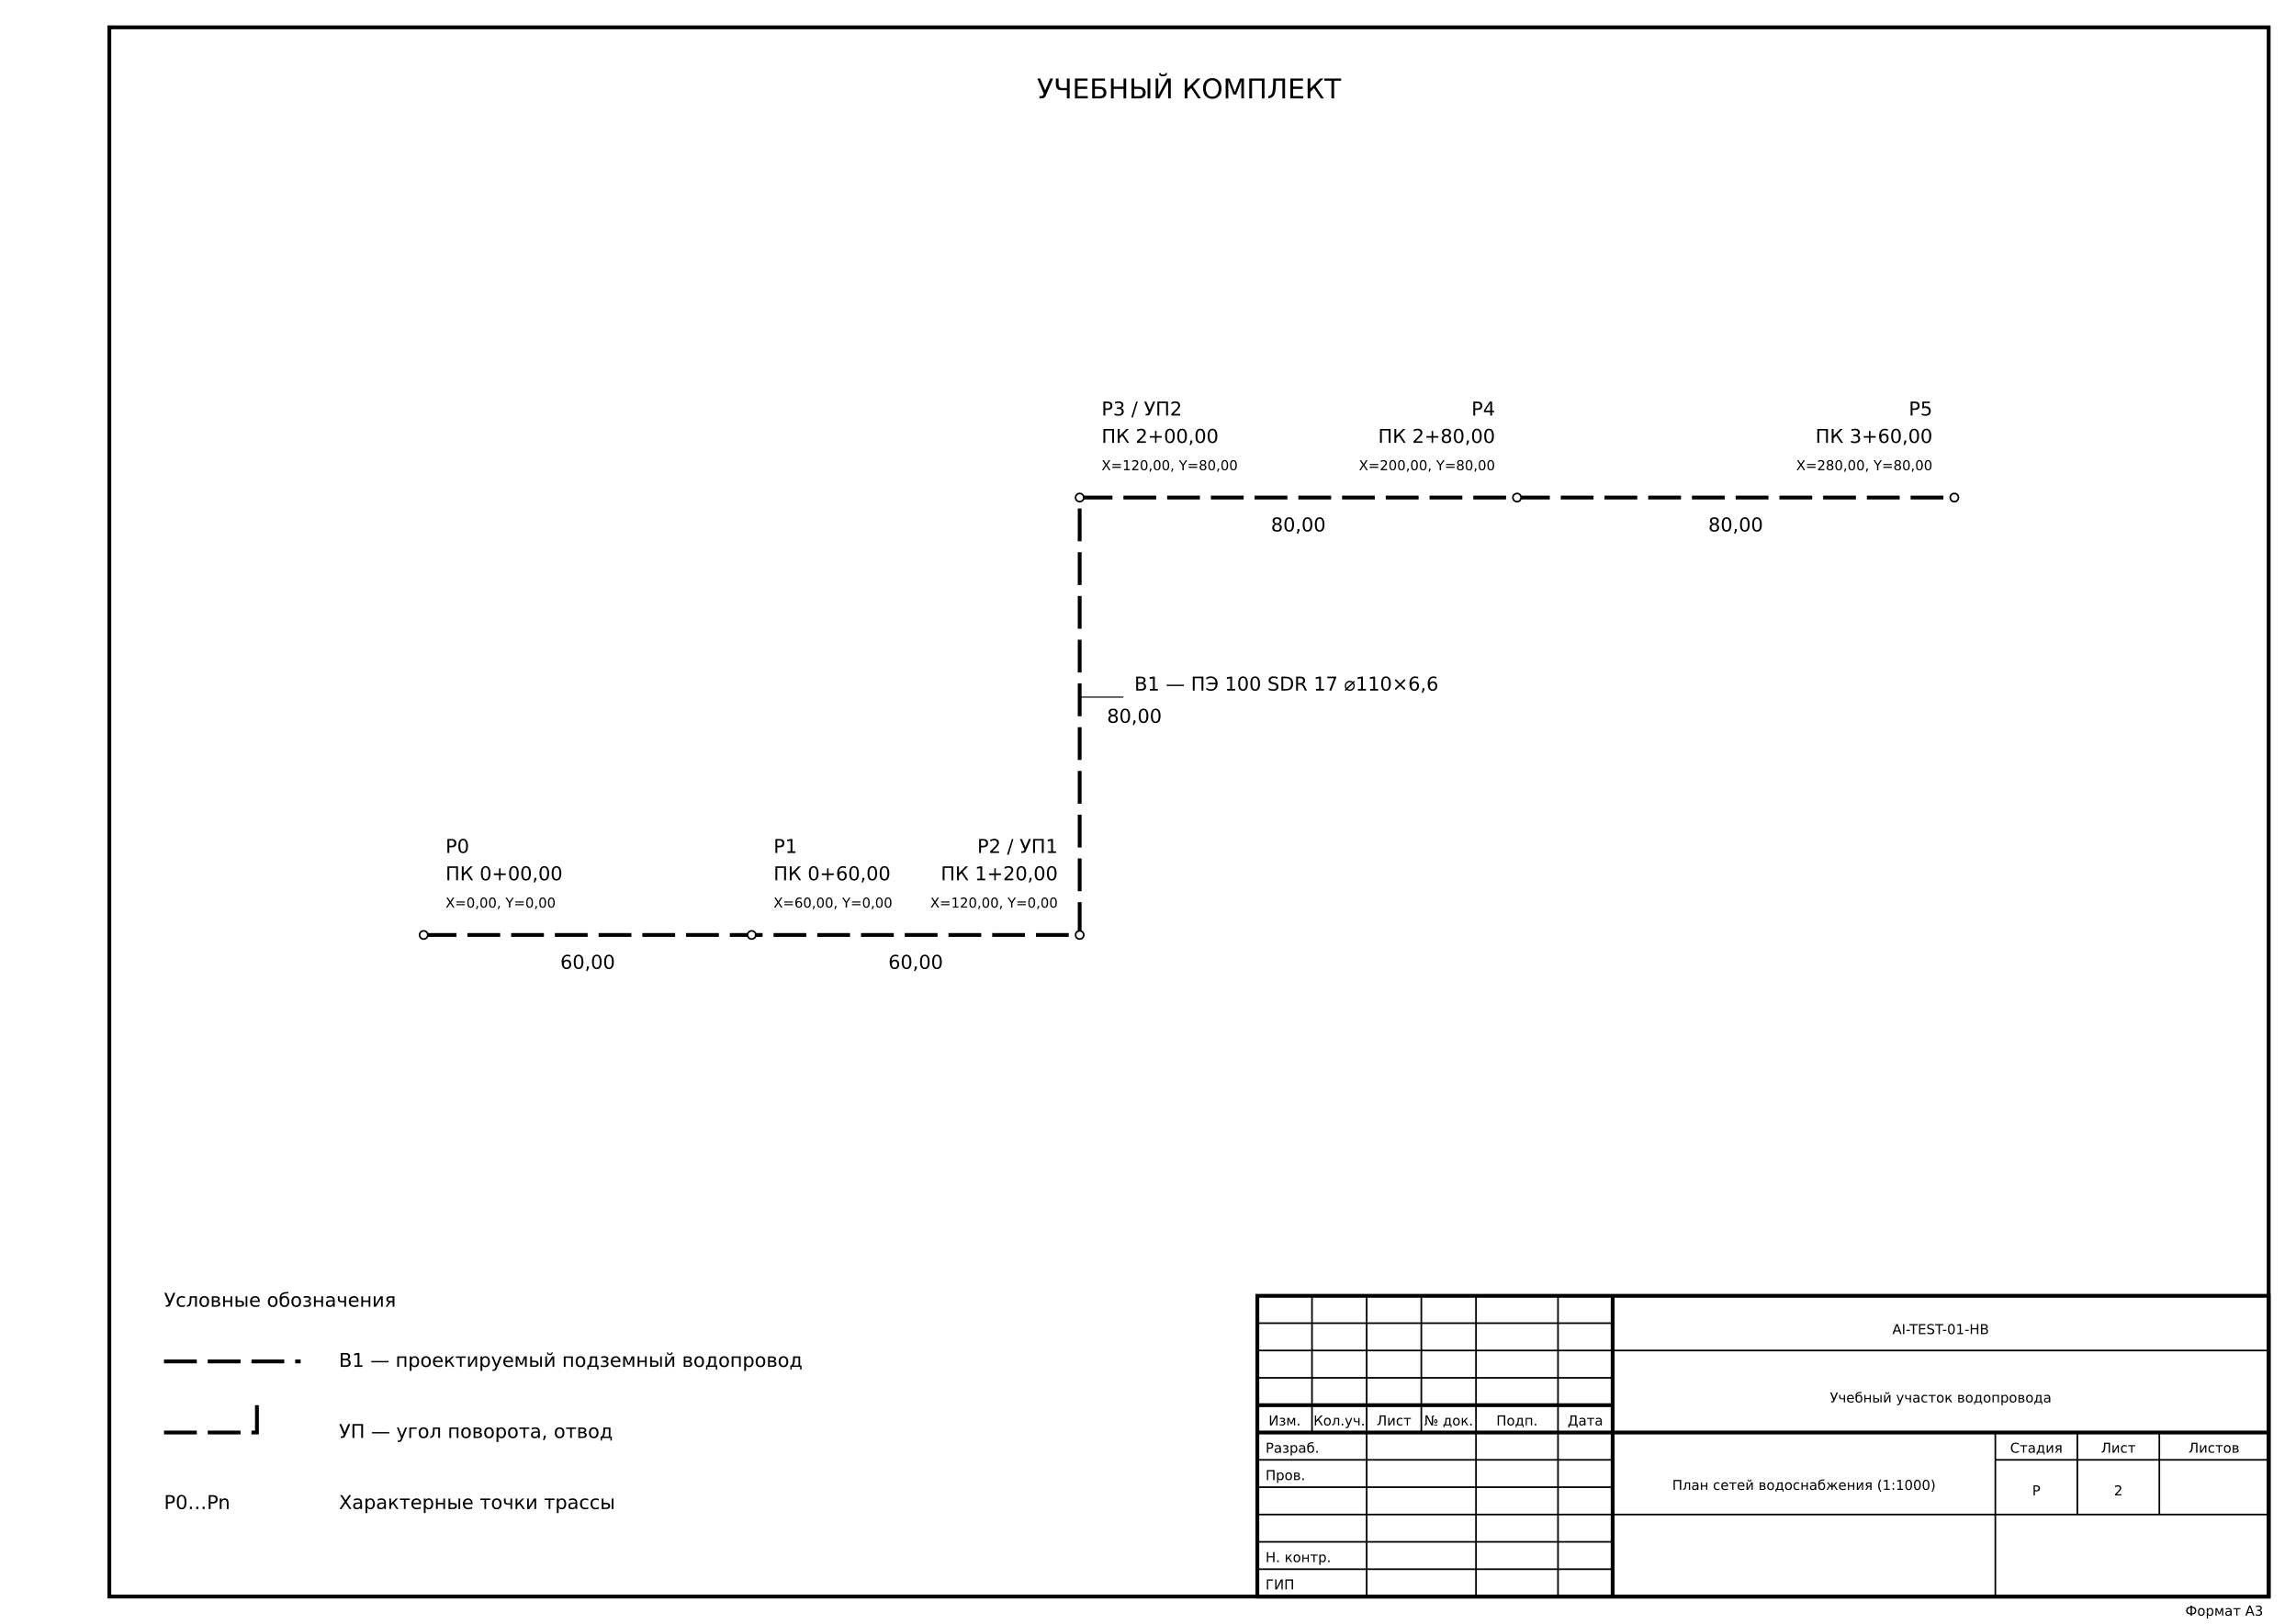
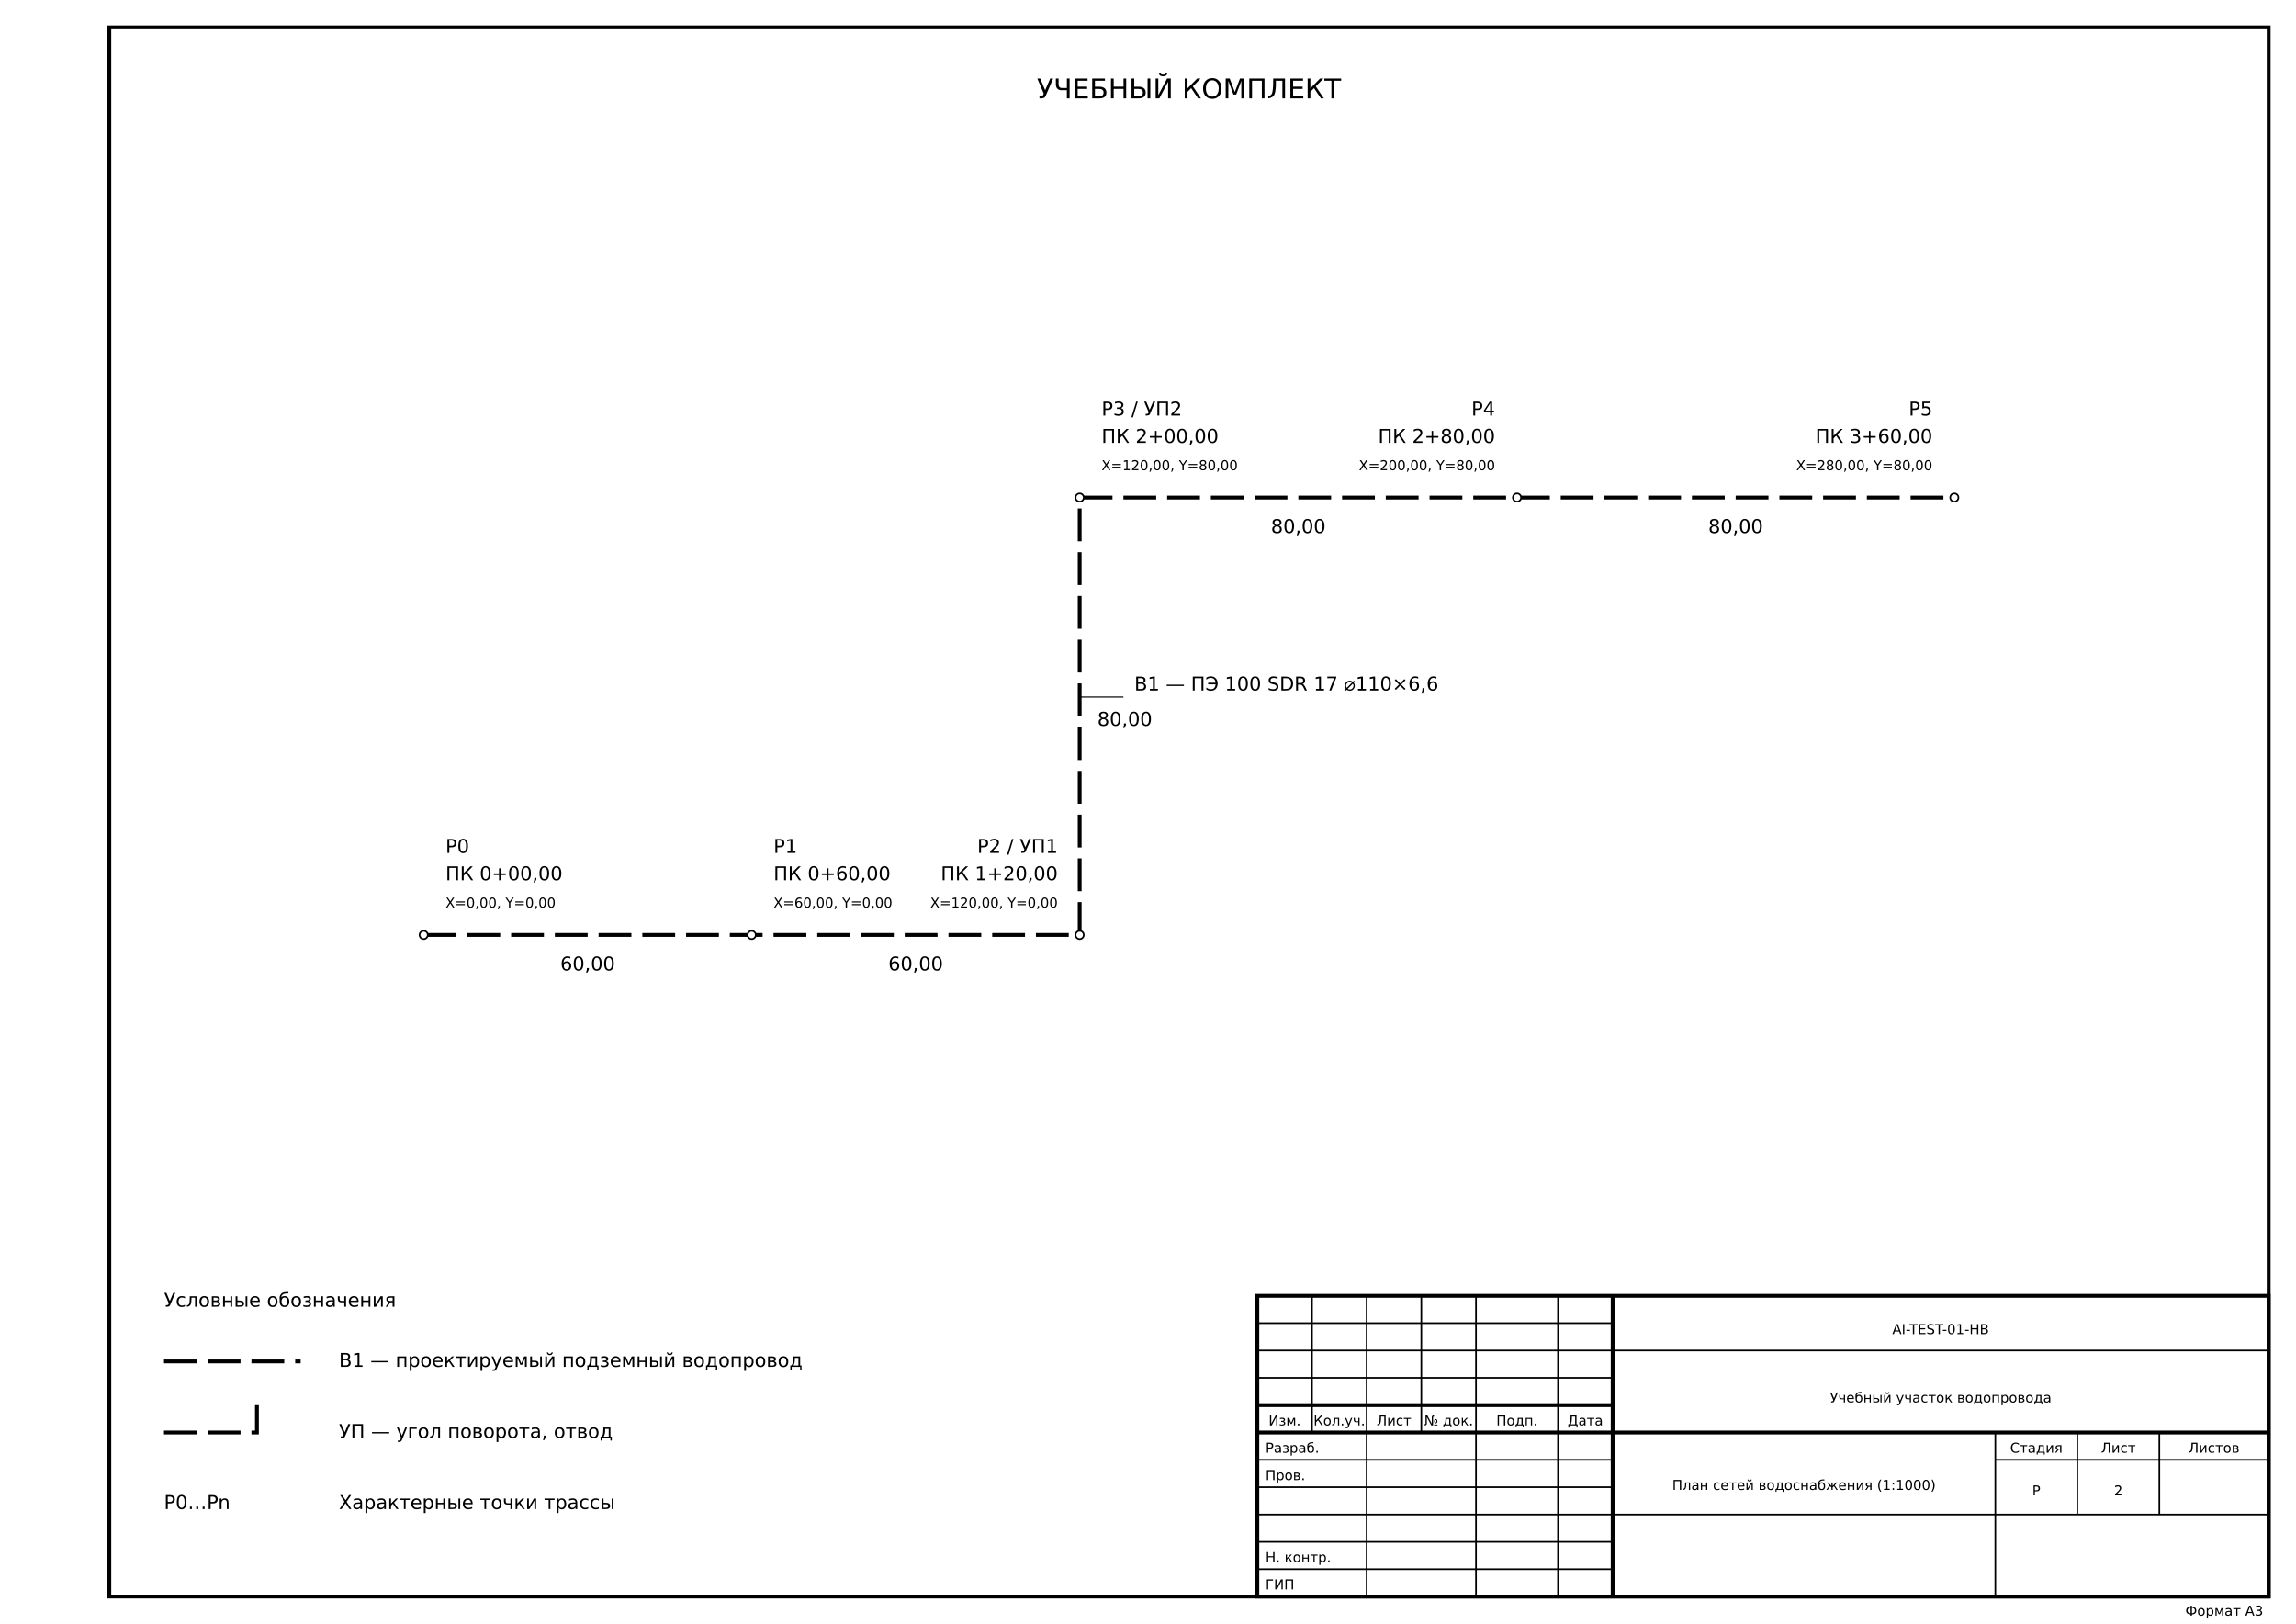
<svg xmlns="http://www.w3.org/2000/svg" width="420mm" height="297mm" viewBox="0 0 420 297">
  <rect width="420" height="297" fill="white" />
  <g fill="none" stroke="black" stroke-width="0.7">
    <rect id="frame" x="20" y="5" width="395" height="287" />
    <rect id="title-block" x="230" y="237" width="185" height="55" />
  </g>
  <g transform="translate(230 237)">
    <g fill="none" stroke="black" stroke-width="0.7">
      <path d="M 65,0 V 55" />
      <path d="M 0,25 H 185" />
      <path d="M 0,20 H 65" />
    </g>
    <g fill="none" stroke="black" stroke-width="0.3">
      <path d="M 0,5 H 65 M 0,10 H 65 M 0,15 H 65" />
      <path d="M 0,30 H 65 M 0,35 H 65 M 0,40 H 65 M 0,45 H 65 M 0,50 H 65" />
      <path d="M 10,0 V 25 M 20,0 V 25 M 30,0 V 25 M 40,0 V 25 M 55,0 V 25" />
      <path d="M 20,25 V 55 M 40,25 V 55 M 55,25 V 55" />
      <path d="M 65,10 H 185" />
      <path d="M 135,25 V 55 M 150,25 V 40 M 165,25 V 40" />
      <path d="M 135,30 H 185" />
      <path d="M 65,40 H 185" />
    </g>
    <g font-family="DejaVu Sans" fill="black">
      <g text-anchor="middle">
        <text x="125" y="7" font-size="2.5">AI-TEST-01-НВ</text>
        <text x="125" y="19.5" font-size="2.5">Учебный участок водопровода</text>
        <text x="100" y="35.5" font-size="2.5">
          <tspan x="100" y="35.5">План сетей водоснабжения (1:1000)</tspan>
        </text>
        <text x="142.5" y="28.7" font-size="2.5">Стадия</text>
        <text x="142.5" y="36.5" font-size="2.5">Р</text>
        <text x="157.5" y="28.7" font-size="2.5">Лист</text>
        <text x="157.5" y="36.5" font-size="2.5">2</text>
        <text x="175" y="28.7" font-size="2.5">Листов</text>
        <text x="175" y="36.5" font-size="2.5" />
      </g>
      <g text-anchor="middle" font-size="2.5">
        <text x="5" y="23.7">Изм.</text>
        <text x="15" y="23.7">Кол.уч.</text>
        <text x="25" y="23.7">Лист</text>
        <text x="35" y="23.7">№ док.</text>
        <text x="47.5" y="23.7">Подп.</text>
        <text x="60" y="23.7">Дата</text>
      </g>
      <g text-anchor="start" font-size="2.5">
        <text x="1.5" y="28.7">Разраб.</text>
        <text x="1.5" y="33.7">Пров.</text>
        <text x="1.5" y="48.7">Н. контр.</text>
        <text x="1.5" y="53.7">ГИП</text>
      </g>
    </g>
  </g>
  <text x="217.5" y="18" text-anchor="middle" font-family="DejaVu Sans" font-size="5">УЧЕБНЫЙ КОМПЛЕКТ</text>
  <text id="paper-format" x="414" y="295.5" text-anchor="end" font-family="DejaVu Sans" font-size="2.5">Формат A3</text>
  <g id="route-geometry" data-scale="1000">
    <polyline id="route-line" points="77.5,171.0 137.5,171.0 197.5,171.0 197.5,91.0 277.5,91.0 357.5,91.0" fill="none" stroke="black" stroke-width="0.7" stroke-dasharray="6 2" stroke-linejoin="miter" />
    <circle data-kind="point-marker" data-point-id="P0" cx="77.5" cy="171.0" r="0.75" fill="white" stroke="black" stroke-width="0.3" />
    <circle data-kind="point-marker" data-point-id="P1" cx="137.5" cy="171.0" r="0.75" fill="white" stroke="black" stroke-width="0.3" />
    <circle data-kind="point-marker" data-point-id="P2" cx="197.5" cy="171.0" r="0.75" fill="white" stroke="black" stroke-width="0.3" />
    <circle data-kind="point-marker" data-point-id="P3" cx="197.5" cy="91.0" r="0.75" fill="white" stroke="black" stroke-width="0.3" />
    <circle data-kind="point-marker" data-point-id="P4" cx="277.5" cy="91.0" r="0.75" fill="white" stroke="black" stroke-width="0.3" />
    <circle data-kind="point-marker" data-point-id="P5" cx="357.5" cy="91.0" r="0.75" fill="white" stroke="black" stroke-width="0.3" />
  </g>
  <g id="route-labels" font-family="DejaVu Sans" font-size="3.5" fill="black">
    <g data-kind="point-label" data-point-id="P0">
      <text data-kind="point-name" data-point-id="P0" x="81.5" y="156.0" text-anchor="start">P0</text>
      <text data-kind="station" data-point-id="P0" x="81.5" y="161.0" text-anchor="start">ПК 0+00,00</text>
      <text data-kind="coordinates" data-point-id="P0" x="81.5" y="166.0" text-anchor="start" font-size="2.5">X=0,00, Y=0,00</text>
    </g>
    <g data-kind="point-label" data-point-id="P1">
      <text data-kind="point-name" data-point-id="P1" x="141.5" y="156.0" text-anchor="start">P1</text>
      <text data-kind="station" data-point-id="P1" x="141.5" y="161.0" text-anchor="start">ПК 0+60,00</text>
      <text data-kind="coordinates" data-point-id="P1" x="141.5" y="166.0" text-anchor="start" font-size="2.5">X=60,00, Y=0,00</text>
    </g>
    <g data-kind="point-label" data-point-id="P2">
      <text data-kind="point-name" data-point-id="P2" x="193.5" y="156.0" text-anchor="end">P2 / УП1</text>
      <text data-kind="station" data-point-id="P2" x="193.5" y="161.0" text-anchor="end">ПК 1+20,00</text>
      <text data-kind="coordinates" data-point-id="P2" x="193.5" y="166.0" text-anchor="end" font-size="2.5">X=120,00, Y=0,00</text>
    </g>
    <g data-kind="point-label" data-point-id="P3">
      <text data-kind="point-name" data-point-id="P3" x="201.5" y="76.0" text-anchor="start">P3 / УП2</text>
      <text data-kind="station" data-point-id="P3" x="201.5" y="81.0" text-anchor="start">ПК 2+00,00</text>
      <text data-kind="coordinates" data-point-id="P3" x="201.5" y="86.0" text-anchor="start" font-size="2.5">X=120,00, Y=80,00</text>
    </g>
    <g data-kind="point-label" data-point-id="P4">
      <text data-kind="point-name" data-point-id="P4" x="273.5" y="76.0" text-anchor="end">P4</text>
      <text data-kind="station" data-point-id="P4" x="273.5" y="81.0" text-anchor="end">ПК 2+80,00</text>
      <text data-kind="coordinates" data-point-id="P4" x="273.5" y="86.0" text-anchor="end" font-size="2.5">X=200,00, Y=80,00</text>
    </g>
    <g data-kind="point-label" data-point-id="P5">
      <text data-kind="point-name" data-point-id="P5" x="353.5" y="76.0" text-anchor="end">P5</text>
      <text data-kind="station" data-point-id="P5" x="353.5" y="81.0" text-anchor="end">ПК 3+60,00</text>
      <text data-kind="coordinates" data-point-id="P5" x="353.5" y="86.0" text-anchor="end" font-size="2.5">X=280,00, Y=80,00</text>
    </g>
-     <text data-kind="length" data-start-id="P0" data-end-id="P1" x="107.5" y="177.2" text-anchor="middle">60,00</text>
-     <text data-kind="length" data-start-id="P1" data-end-id="P2" x="167.5" y="177.2" text-anchor="middle">60,00</text>
-     <text data-kind="length" data-start-id="P2" data-end-id="P3" x="202.5" y="132.2" text-anchor="start">80,00</text>
-     <text data-kind="length" data-start-id="P3" data-end-id="P4" x="237.5" y="97.2" text-anchor="middle">80,00</text>
-     <text data-kind="length" data-start-id="P4" data-end-id="P5" x="317.5" y="97.2" text-anchor="middle">80,00</text>
+     <text data-kind="length" data-start-id="P0" data-end-id="P1" x="107.5" y="177.5" text-anchor="middle">60,00</text>
+     <text data-kind="length" data-start-id="P1" data-end-id="P2" x="167.5" y="177.5" text-anchor="middle">60,00</text>
+     <text data-kind="length" data-start-id="P2" data-end-id="P3" x="205.75" y="132.75" text-anchor="middle">80,00</text>
+     <text data-kind="length" data-start-id="P3" data-end-id="P4" x="237.5" y="97.5" text-anchor="middle">80,00</text>
+     <text data-kind="length" data-start-id="P4" data-end-id="P5" x="317.5" y="97.5" text-anchor="middle">80,00</text>
    <g>
      <path d="M 197.5,127.5 h 8" stroke="black" stroke-width="0.2" />
      <text data-kind="pipe-label" font-size="3.5" x="207.5" y="126.3" text-anchor="start">В1 — ПЭ 100 SDR 17 ⌀110×6,6</text>
    </g>
  </g>
  <g id="plan-legend" transform="translate(30 239)" font-family="DejaVu Sans" font-size="3.5" fill="black">
    <text x="0" y="0" font-size="3.5">Условные обозначения</text>
    <path data-kind="pipe-symbol" d="M 0,10 H 25" fill="none" stroke="black" stroke-width="0.7" stroke-dasharray="6 2" />
    <text x="32" y="11">В1 — проектируемый подземный водопровод</text>
    <path data-kind="bend-symbol" d="M 0,23 H 17 V 16" fill="none" stroke="black" stroke-width="0.7" stroke-dasharray="6 2" stroke-linejoin="miter" />
    <text x="32" y="24">УП — угол поворота, отвод</text>
    <text x="0" y="37">P0…Pn</text>
    <text x="32" y="37">Характерные точки трассы</text>
  </g>
</svg>
